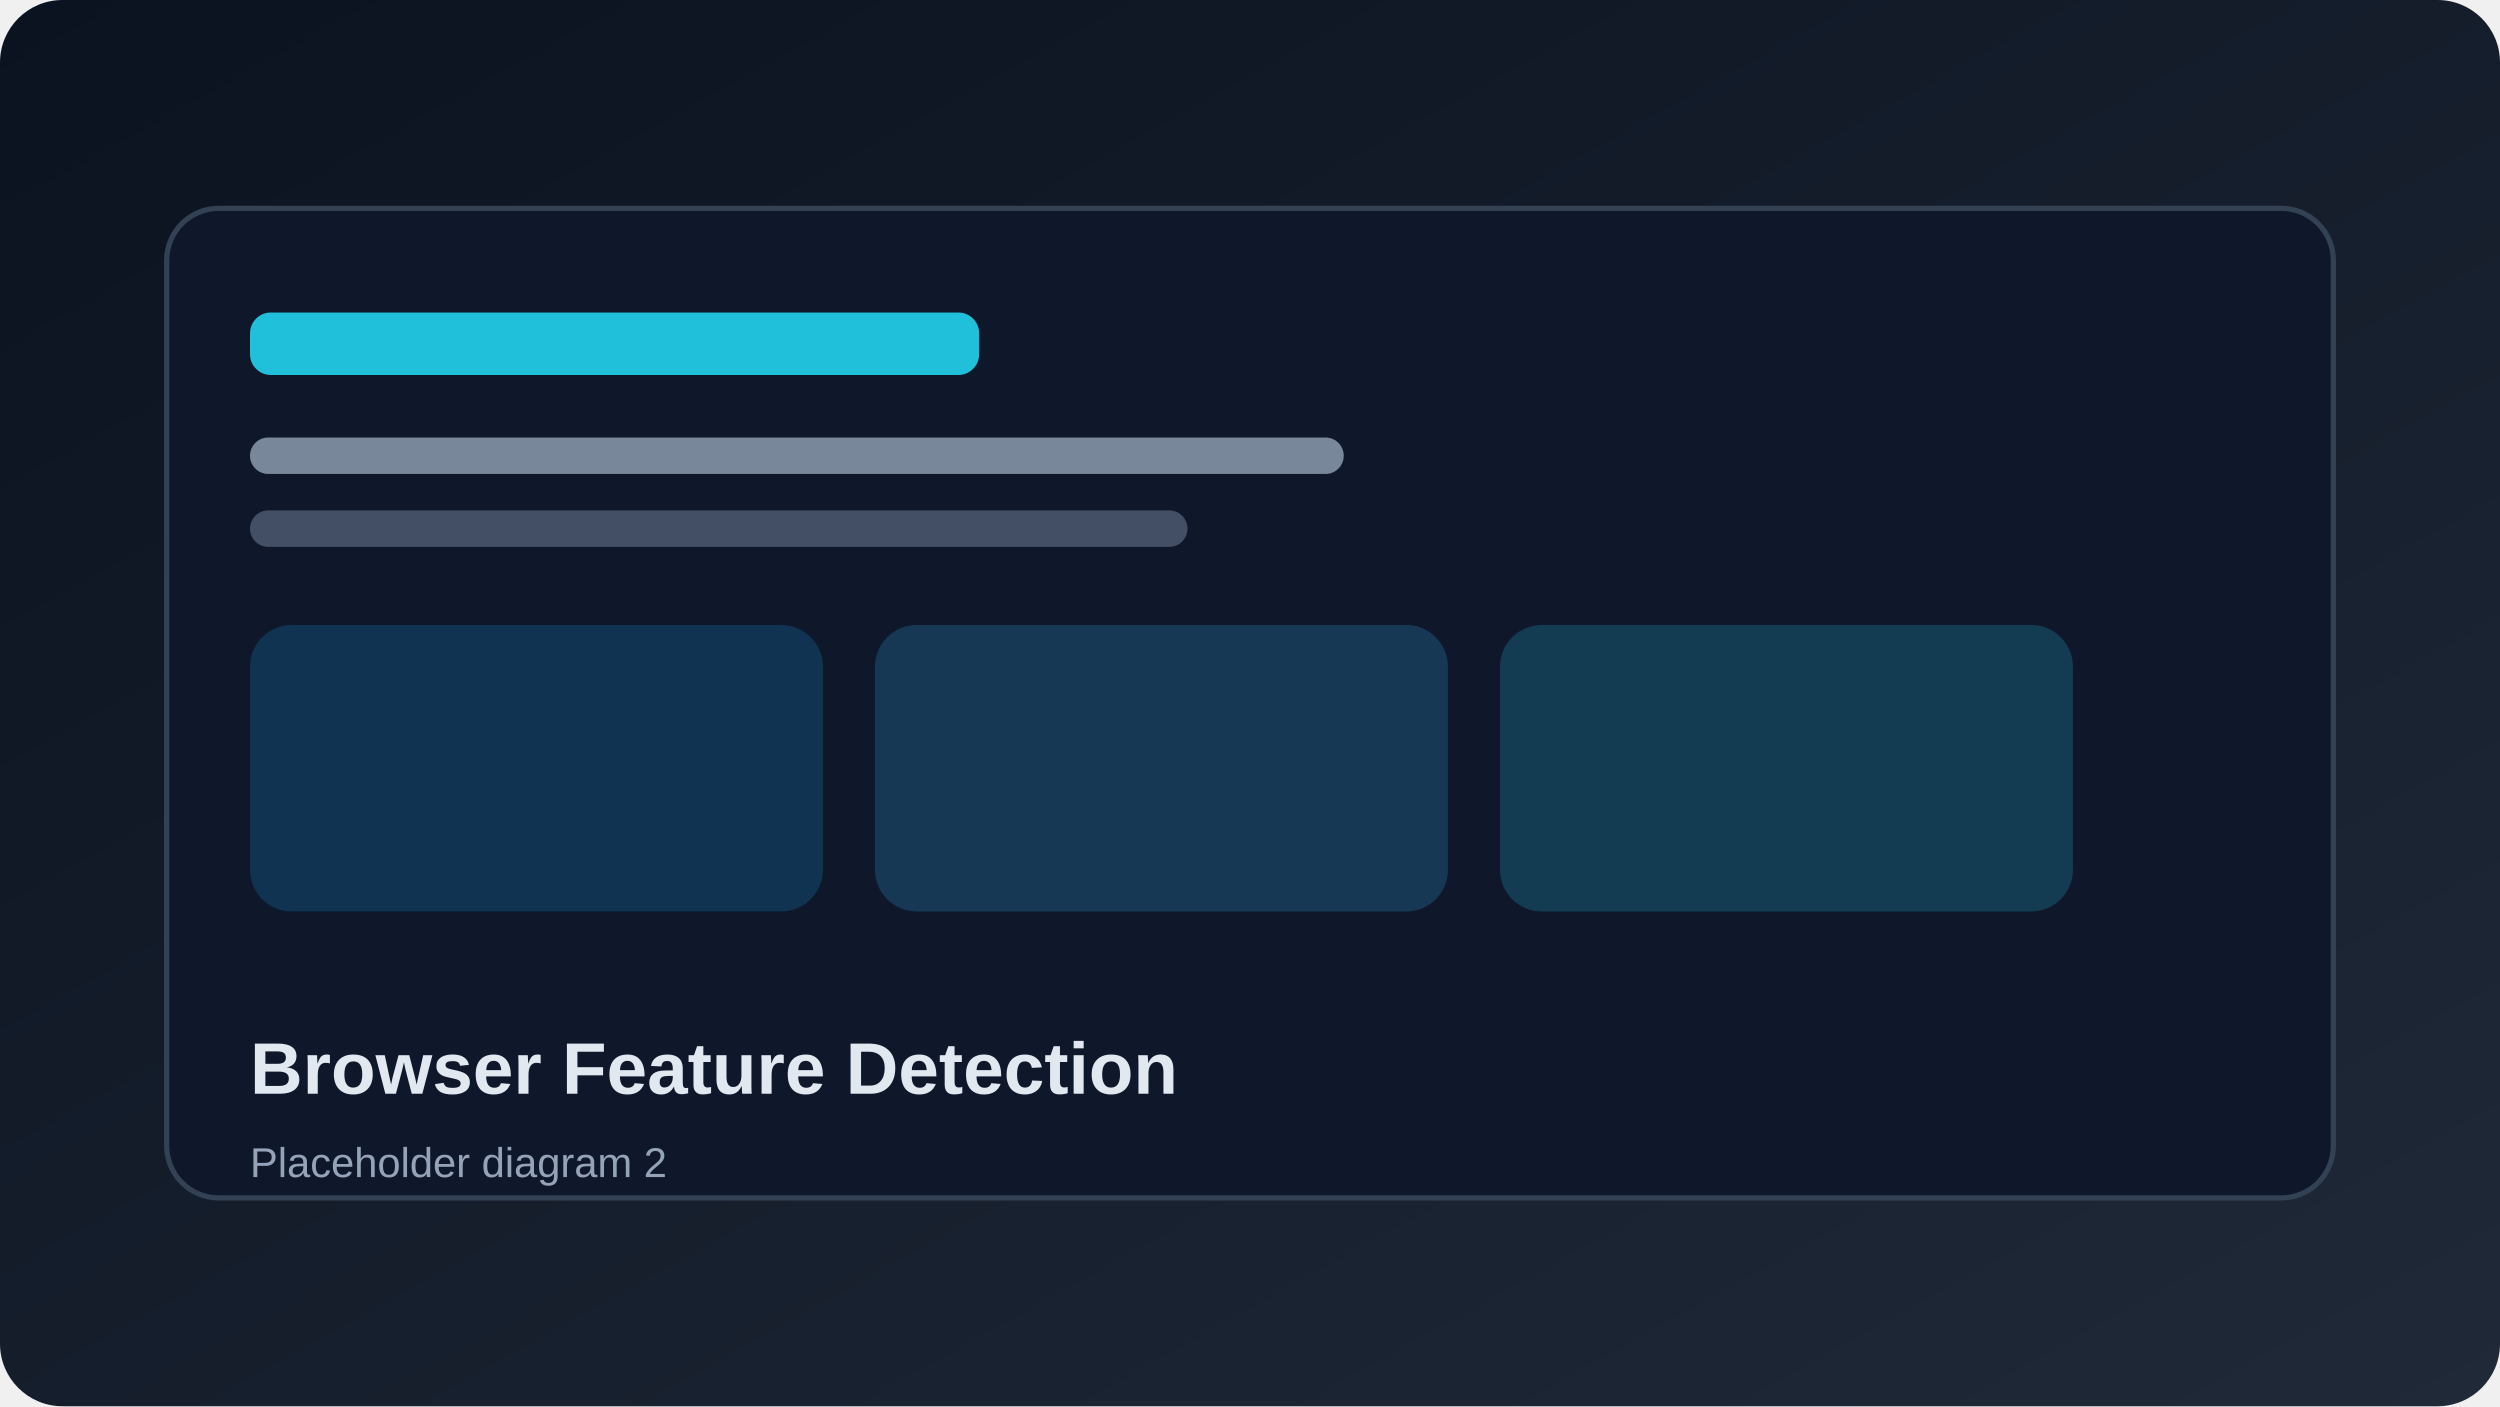
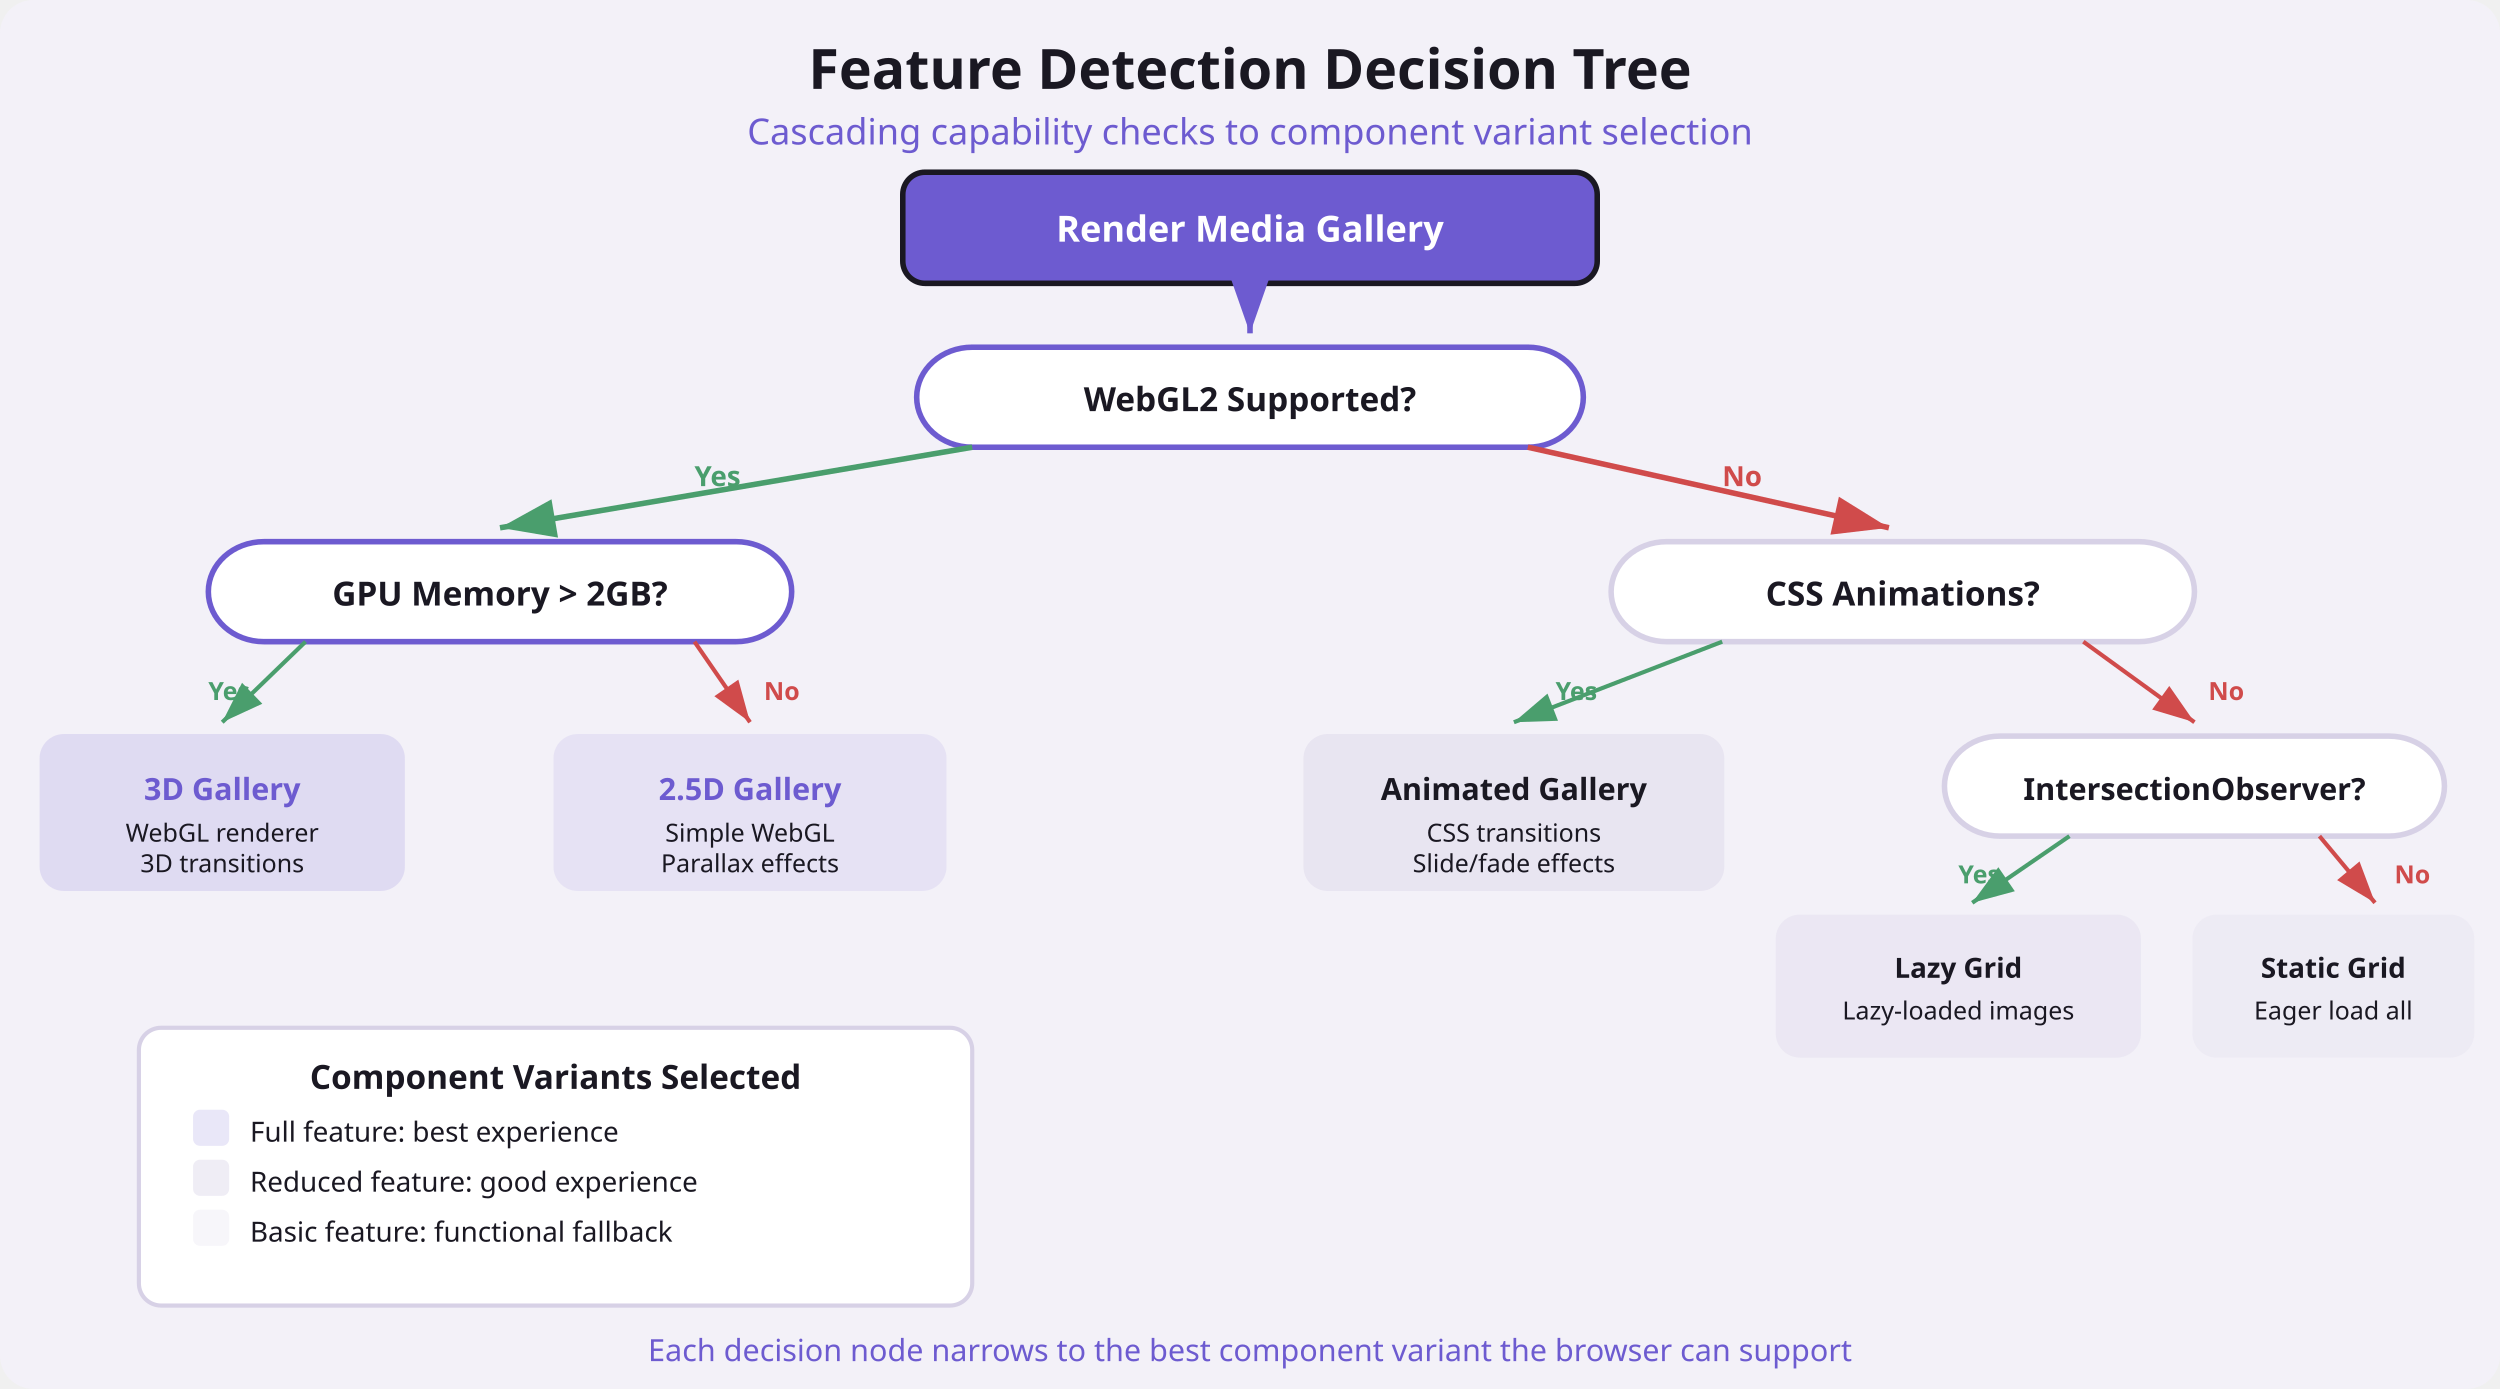
- <svg xmlns="http://www.w3.org/2000/svg" width="960" height="540" viewBox="0 0 960 540" role="img" aria-label="Browser Feature Detection diagram 2">
+ <svg xmlns="http://www.w3.org/2000/svg" viewBox="0 0 900 500" font-family="system-ui, sans-serif" role="img" aria-label="Feature Detection Decision Tree">
  <defs>
-     <linearGradient id="bg2" x1="0" y1="0" x2="1" y2="1">
-       <stop offset="0%" stop-color="#0b1220" />
-       <stop offset="100%" stop-color="#1f2937" />
-     </linearGradient>
+     <marker id="bd2-arrow" markerWidth="10" markerHeight="7" refX="10" refY="3.5" orient="auto">
+       <polygon points="0 0, 10 3.5, 0 7" fill="#6d5bd0" />
+     </marker>
+     <marker id="bd2-yes" markerWidth="10" markerHeight="7" refX="10" refY="3.5" orient="auto">
+       <polygon points="0 0, 10 3.5, 0 7" fill="#4a9e6d" />
+     </marker>
+     <marker id="bd2-no" markerWidth="10" markerHeight="7" refX="10" refY="3.5" orient="auto">
+       <polygon points="0 0, 10 3.5, 0 7" fill="#d04b4b" />
+     </marker>
  </defs>
-   <rect width="960" height="540" rx="24" fill="url(#bg2)" />
-   <rect x="64" y="80" width="832" height="380" rx="20" fill="#0f172a" stroke="#334155" stroke-width="2" />
-   <rect x="96" y="120" width="280" height="24" rx="8" fill="#22d3ee" opacity="0.9" />
-   <rect x="96" y="168" width="420" height="14" rx="7" fill="#94a3b8" opacity="0.8" />
-   <rect x="96" y="196" width="360" height="14" rx="7" fill="#64748b" opacity="0.6" />
-   <rect x="96" y="240" width="220" height="110" rx="16" fill="#0ea5e9" opacity="0.2" />
-   <rect x="336" y="240" width="220" height="110" rx="16" fill="#38bdf8" opacity="0.2" />
-   <rect x="576" y="240" width="220" height="110" rx="16" fill="#22d3ee" opacity="0.2" />
-   <text x="96" y="420" fill="#e2e8f0" font-family="Arial, Helvetica, sans-serif" font-size="28" font-weight="700">Browser Feature Detection</text>
-   <text x="96" y="452" fill="#94a3b8" font-family="Arial, Helvetica, sans-serif" font-size="16">Placeholder diagram 2</text>
+   <rect width="900" height="500" rx="12" fill="#f3f1f8" />
+   <text x="450" y="32" text-anchor="middle" font-size="20" font-weight="700" fill="#1a1822">Feature Detection Decision Tree</text>
+   <text x="450" y="52" text-anchor="middle" font-size="13" fill="#6d5bd0">Cascading capability checks to component variant selection</text>
+   <rect x="325" y="62" width="250" height="40" rx="8" fill="#6d5bd0" stroke="#1a1822" stroke-width="2" />
+   <text x="450" y="87" text-anchor="middle" font-size="13" font-weight="700" fill="#ffffff">Render Media Gallery</text>
+   <line x1="450" y1="102" x2="450" y2="120" stroke="#6d5bd0" stroke-width="2" marker-end="url(#bd2-arrow)" />
+   <rect x="330" y="125" width="240" height="36" rx="20" fill="#ffffff" stroke="#6d5bd0" stroke-width="2" />
+   <text x="450" y="148" text-anchor="middle" font-size="12" font-weight="600" fill="#1a1822">WebGL2 Supported?</text>
+   <line x1="350" y1="161" x2="180" y2="190" stroke="#4a9e6d" stroke-width="2" marker-end="url(#bd2-yes)" />
+   <text x="250" y="175" font-size="10" font-weight="700" fill="#4a9e6d">Yes</text>
+   <line x1="550" y1="161" x2="680" y2="190" stroke="#d04b4b" stroke-width="2" marker-end="url(#bd2-no)" />
+   <text x="620" y="175" font-size="10" font-weight="700" fill="#d04b4b">No</text>
+   <rect x="75" y="195" width="210" height="36" rx="20" fill="#ffffff" stroke="#6d5bd0" stroke-width="2" />
+   <text x="180" y="218" text-anchor="middle" font-size="12" font-weight="600" fill="#1a1822">GPU Memory &gt; 2GB?</text>
+   <line x1="110" y1="231" x2="80" y2="260" stroke="#4a9e6d" stroke-width="1.5" marker-end="url(#bd2-yes)" />
+   <text x="75" y="252" font-size="9" font-weight="700" fill="#4a9e6d">Yes</text>
+   <line x1="250" y1="231" x2="270" y2="260" stroke="#d04b4b" stroke-width="1.5" marker-end="url(#bd2-no)" />
+   <text x="275" y="252" font-size="9" font-weight="700" fill="#d04b4b">No</text>
+   <rect x="15" y="265" width="130" height="55" rx="8" fill="#6d5bd0" opacity="0.15" stroke="#6d5bd0" stroke-width="1.5" />
+   <text x="80" y="288" text-anchor="middle" font-size="11" font-weight="700" fill="#6d5bd0">3D Gallery</text>
+   <text x="80" y="303" text-anchor="middle" font-size="9" fill="#1a1822">WebGL renderer</text>
+   <text x="80" y="314" text-anchor="middle" font-size="9" fill="#1a1822">3D transitions</text>
+   <rect x="200" y="265" width="140" height="55" rx="8" fill="#6d5bd0" opacity="0.10" stroke="#6d5bd0" stroke-width="1.5" />
+   <text x="270" y="288" text-anchor="middle" font-size="11" font-weight="700" fill="#6d5bd0">2.5D Gallery</text>
+   <text x="270" y="303" text-anchor="middle" font-size="9" fill="#1a1822">Simple WebGL</text>
+   <text x="270" y="314" text-anchor="middle" font-size="9" fill="#1a1822">Parallax effects</text>
+   <rect x="580" y="195" width="210" height="36" rx="20" fill="#ffffff" stroke="#d7d1e6" stroke-width="2" />
+   <text x="685" y="218" text-anchor="middle" font-size="12" font-weight="600" fill="#1a1822">CSS Animations?</text>
+   <line x1="620" y1="231" x2="545" y2="260" stroke="#4a9e6d" stroke-width="1.5" marker-end="url(#bd2-yes)" />
+   <text x="560" y="252" font-size="9" font-weight="700" fill="#4a9e6d">Yes</text>
+   <line x1="750" y1="231" x2="790" y2="260" stroke="#d04b4b" stroke-width="1.5" marker-end="url(#bd2-no)" />
+   <text x="795" y="252" font-size="9" font-weight="700" fill="#d04b4b">No</text>
+   <rect x="470" y="265" width="150" height="55" rx="8" fill="#d7d1e6" opacity="0.4" stroke="#d7d1e6" stroke-width="1.5" />
+   <text x="545" y="288" text-anchor="middle" font-size="11" font-weight="700" fill="#1a1822">Animated Gallery</text>
+   <text x="545" y="303" text-anchor="middle" font-size="9" fill="#1a1822">CSS transitions</text>
+   <text x="545" y="314" text-anchor="middle" font-size="9" fill="#1a1822">Slide/fade effects</text>
+   <rect x="700" y="265" width="180" height="36" rx="20" fill="#ffffff" stroke="#d7d1e6" stroke-width="2" />
+   <text x="790" y="288" text-anchor="middle" font-size="11" font-weight="600" fill="#1a1822">IntersectionObserver?</text>
+   <line x1="745" y1="301" x2="710" y2="325" stroke="#4a9e6d" stroke-width="1.5" marker-end="url(#bd2-yes)" />
+   <text x="705" y="318" font-size="9" font-weight="700" fill="#4a9e6d">Yes</text>
+   <line x1="835" y1="301" x2="855" y2="325" stroke="#d04b4b" stroke-width="1.5" marker-end="url(#bd2-no)" />
+   <text x="862" y="318" font-size="9" font-weight="700" fill="#d04b4b">No</text>
+   <rect x="640" y="330" width="130" height="50" rx="8" fill="#d7d1e6" opacity="0.3" stroke="#d7d1e6" stroke-width="1.5" />
+   <text x="705" y="352" text-anchor="middle" font-size="10" font-weight="700" fill="#1a1822">Lazy Grid</text>
+   <text x="705" y="367" text-anchor="middle" font-size="9" fill="#1a1822">Lazy-loaded images</text>
+   <rect x="790" y="330" width="100" height="50" rx="8" fill="#d7d1e6" opacity="0.2" stroke="#d7d1e6" stroke-width="1.5" />
+   <text x="840" y="352" text-anchor="middle" font-size="10" font-weight="700" fill="#1a1822">Static Grid</text>
+   <text x="840" y="367" text-anchor="middle" font-size="9" fill="#1a1822">Eager load all</text>
+   <rect x="50" y="370" width="300" height="100" rx="8" fill="#ffffff" stroke="#d7d1e6" stroke-width="1.5" />
+   <text x="200" y="392" text-anchor="middle" font-size="12" font-weight="700" fill="#1a1822">Component Variants Selected</text>
+   <rect x="70" y="400" width="12" height="12" rx="2" fill="#6d5bd0" opacity="0.15" stroke="#6d5bd0" stroke-width="1" />
+   <text x="90" y="411" font-size="10" fill="#1a1822">Full feature: best experience</text>
+   <rect x="70" y="418" width="12" height="12" rx="2" fill="#d7d1e6" opacity="0.4" stroke="#d7d1e6" stroke-width="1" />
+   <text x="90" y="429" font-size="10" fill="#1a1822">Reduced feature: good experience</text>
+   <rect x="70" y="436" width="12" height="12" rx="2" fill="#d7d1e6" opacity="0.2" stroke="#d7d1e6" stroke-width="1" />
+   <text x="90" y="447" font-size="10" fill="#1a1822">Basic feature: functional fallback</text>
+   <text x="450" y="490" text-anchor="middle" font-size="11" fill="#6d5bd0">Each decision node narrows to the best component variant the browser can support</text>
</svg>
